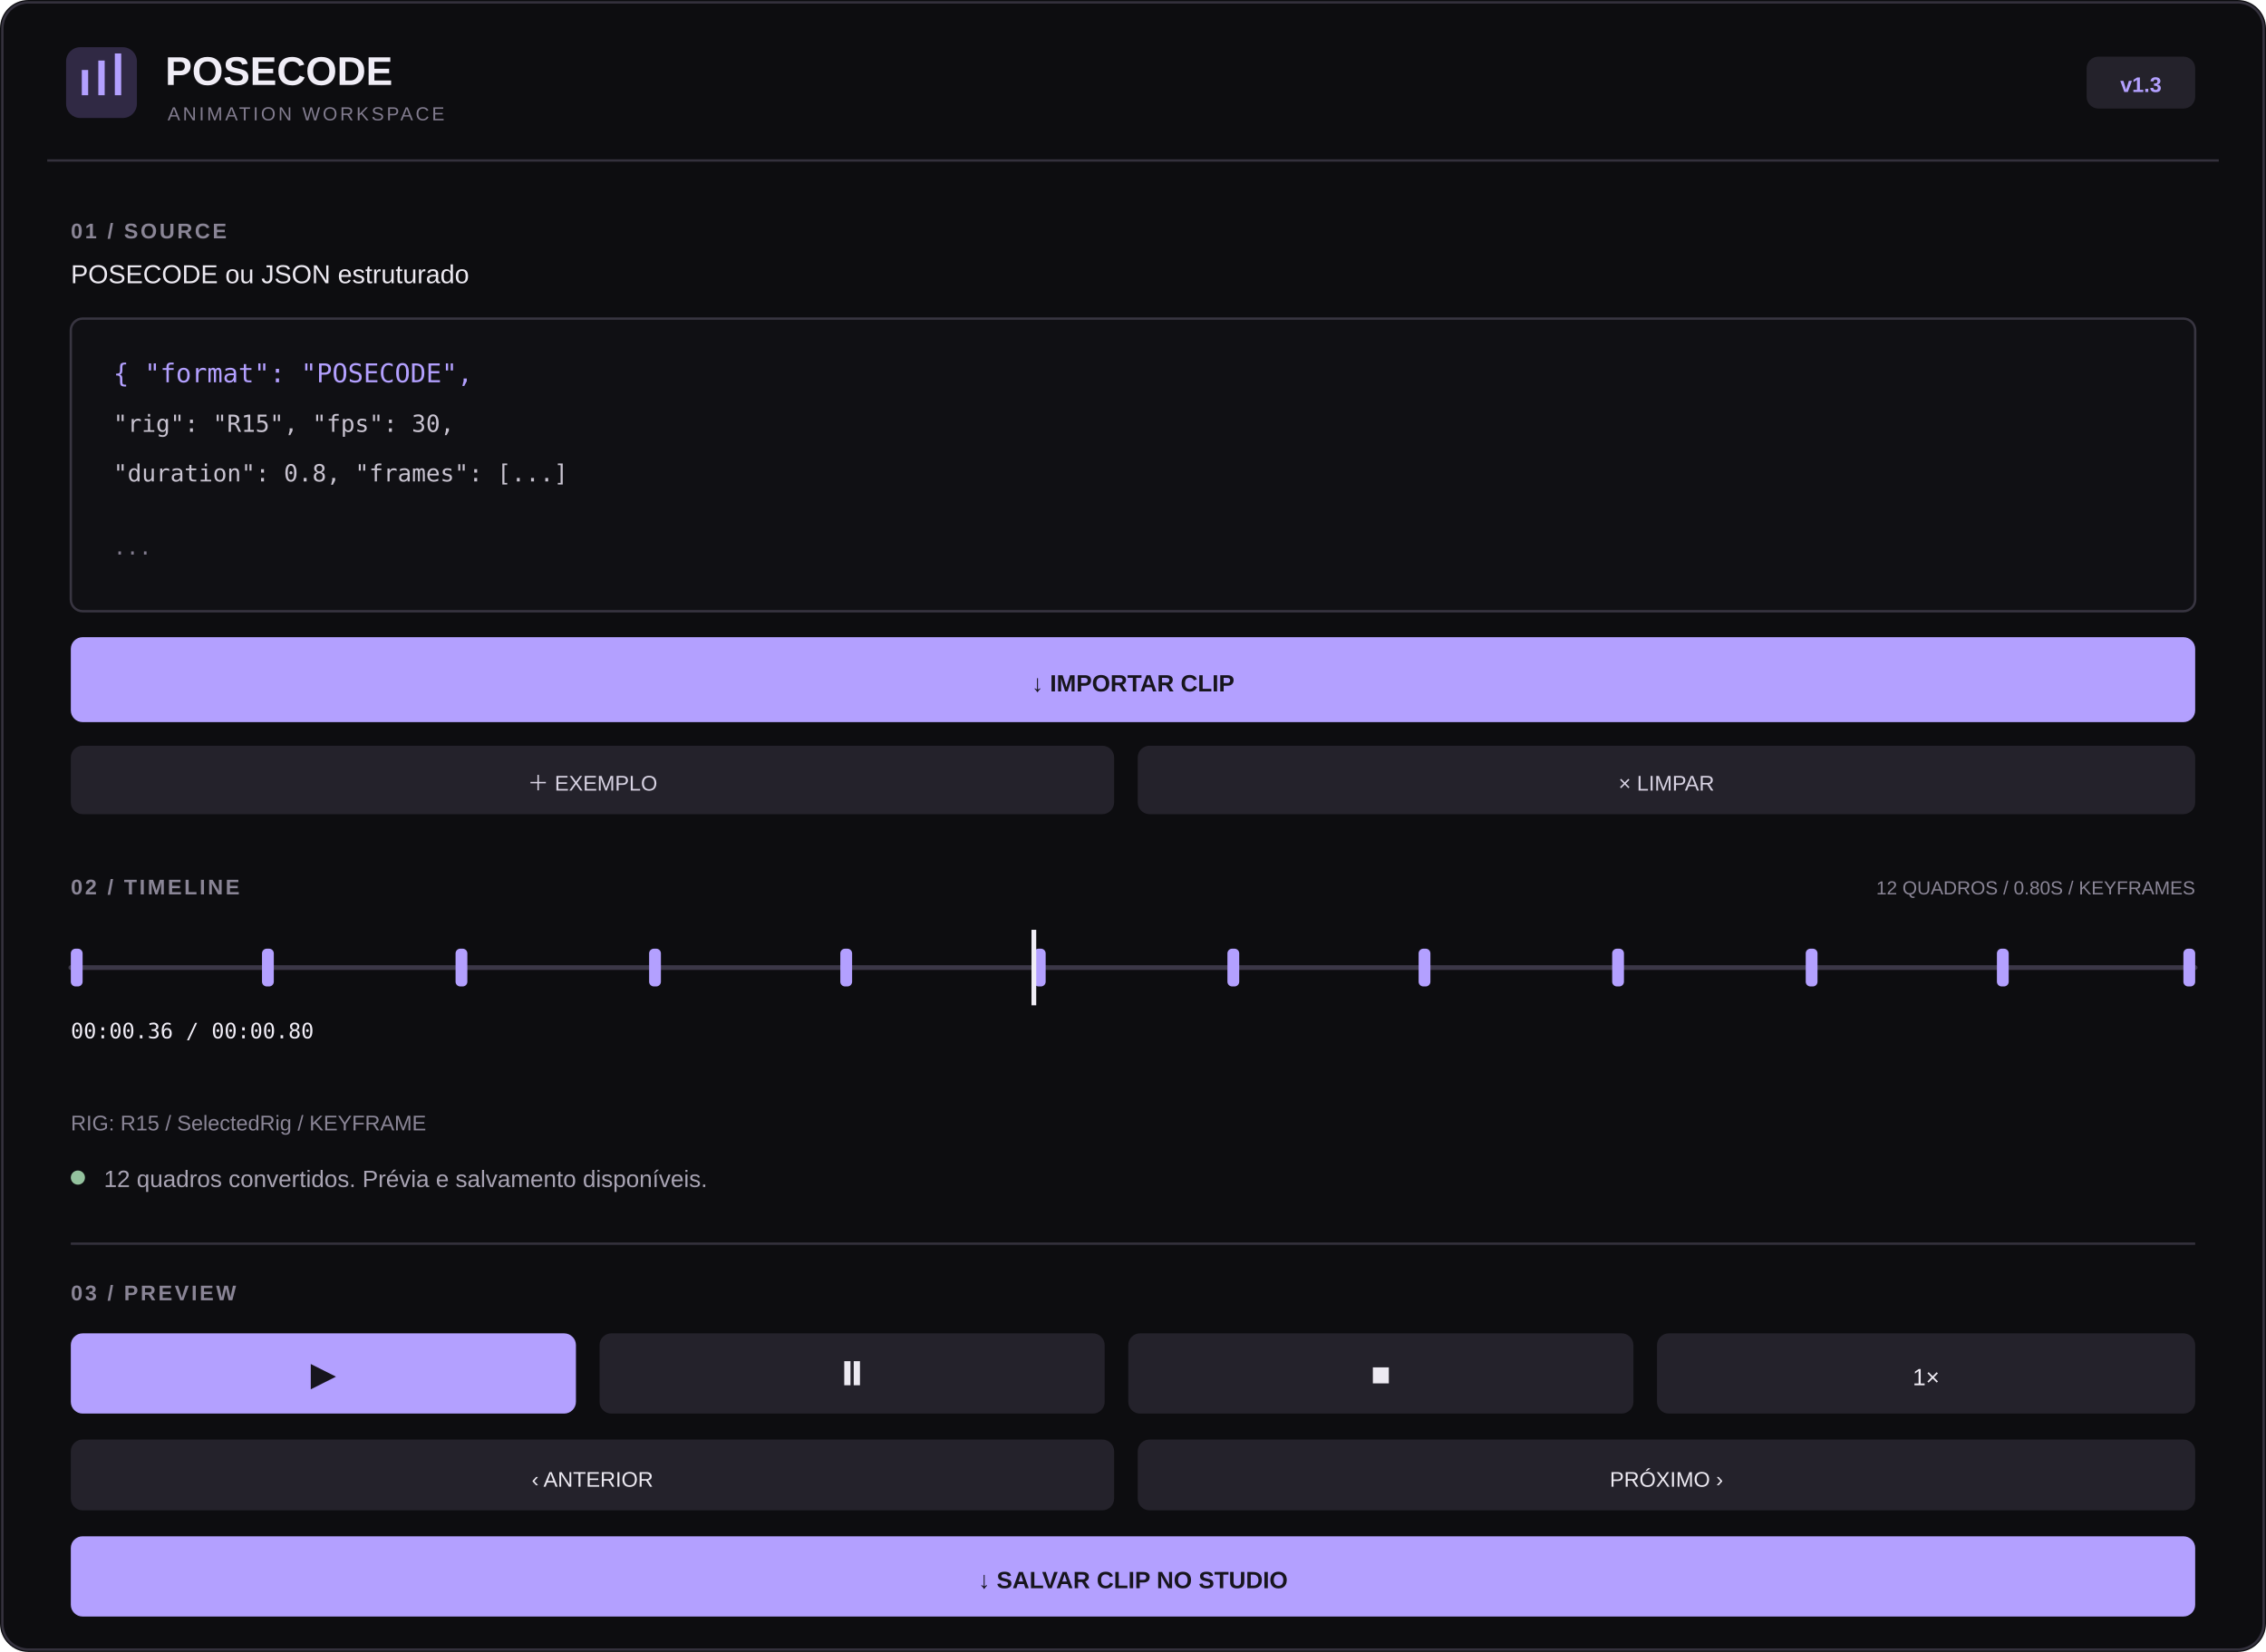
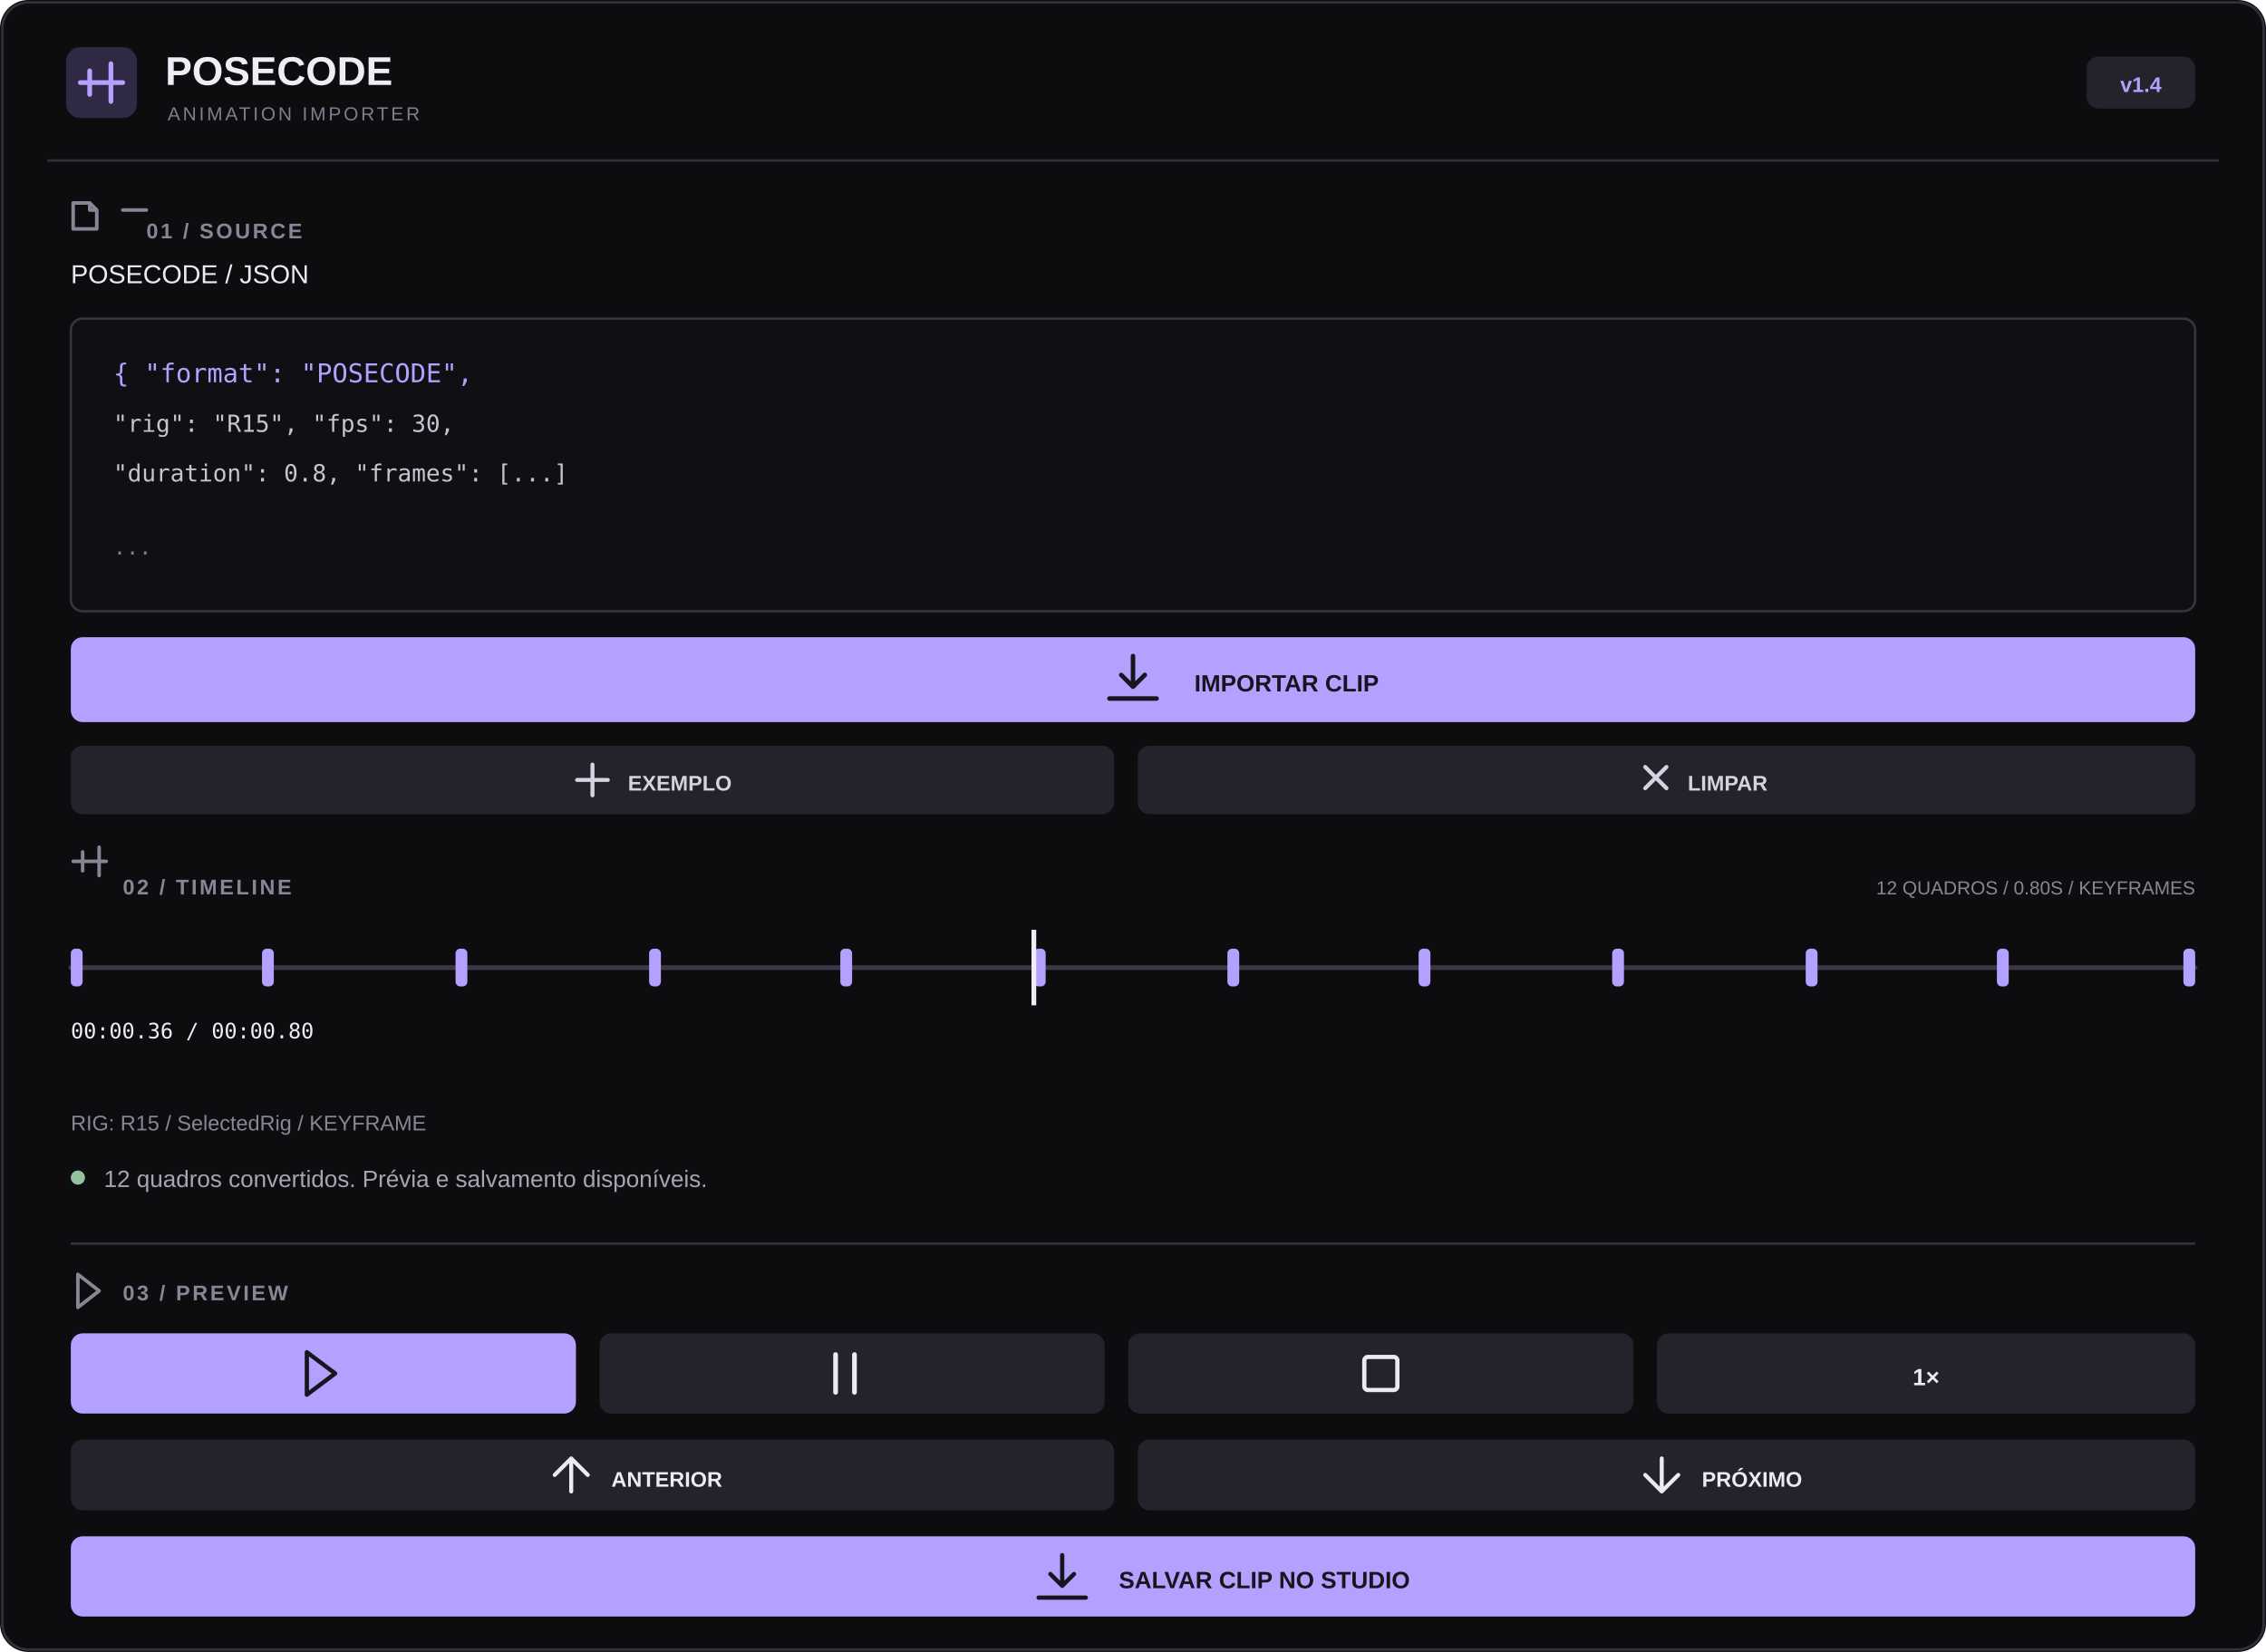
<svg xmlns="http://www.w3.org/2000/svg" width="960" height="700" viewBox="0 0 960 700" fill="none">
  <rect width="960" height="700" rx="12" fill="#0D0D10" />
  <rect x="1" y="1" width="958" height="698" rx="11" stroke="#34313D" />
  <path d="M20 68H940" stroke="#34313D" />
  <rect x="28" y="20" width="30" height="30" rx="6" fill="#302944" />
-   <path d="M36 39V31M43 39V27M50 39V24" stroke="#B3A0FF" stroke-width="2.7" stroke-linecap="square" />
+   <g stroke="#B3A0FF" stroke-width="2" stroke-linecap="round">
+     <path d="M34 35h18M38 30v10M47 27v16" />
+   </g>
  <text x="70" y="36" fill="#F0EDF6" font-family="Arial,sans-serif" font-size="17" font-weight="700">POSECODE</text>
-   <text x="71" y="51" fill="#827C8F" font-family="Arial,sans-serif" font-size="8" letter-spacing="1.1">ANIMATION WORKSPACE</text>
+   <text x="71" y="51" fill="#827C8F" font-family="Arial,sans-serif" font-size="8" letter-spacing="1.1">ANIMATION IMPORTER</text>
  <rect x="884" y="24" width="46" height="22" rx="5" fill="#24222B" />
-   <text x="907" y="39" text-anchor="middle" fill="#B3A0FF" font-family="Arial,sans-serif" font-size="9" font-weight="700">v1.3</text>
-   <text x="30" y="101" fill="#8A8596" font-family="Arial,sans-serif" font-size="9" font-weight="700" letter-spacing="1">01 / SOURCE</text>
-   <text x="30" y="120" fill="#EDEAF2" font-family="Arial,sans-serif" font-size="11">POSECODE ou JSON estruturado</text>
+   <text x="907" y="39" text-anchor="middle" fill="#B3A0FF" font-family="Arial,sans-serif" font-size="9" font-weight="700">v1.4</text>
+   <g stroke="#8A8596" stroke-width="1.5" stroke-linecap="round" stroke-linejoin="round">
+     <path d="M31 86h7l3 3v8H31zM38 86v3h3" />
+     <path d="M52 89h10" />
+   </g>
+   <text x="62" y="101" fill="#8A8596" font-family="Arial,sans-serif" font-size="9" font-weight="700" letter-spacing="1">01 / SOURCE</text>
+   <text x="30" y="120" fill="#EDEAF2" font-family="Arial,sans-serif" font-size="11">POSECODE / JSON</text>
  <rect x="30" y="135" width="900" height="124" rx="5" fill="#101014" stroke="#383541" />
  <text x="48" y="162" fill="#B3A0FF" font-family="monospace" font-size="11">{ "format": "POSECODE",</text>
  <text x="48" y="183" fill="#C8C3D0" font-family="monospace" font-size="10">  "rig": "R15", "fps": 30,</text>
  <text x="48" y="204" fill="#C8C3D0" font-family="monospace" font-size="10">  "duration": 0.8, "frames": [...]</text>
  <text x="48" y="235" fill="#827C8F" font-family="monospace" font-size="9">...</text>
  <rect x="30" y="270" width="900" height="36" rx="5" fill="#B3A0FF" />
-   <text x="480" y="293" text-anchor="middle" fill="#17151D" font-family="Arial,sans-serif" font-size="10" font-weight="700">↓  IMPORTAR CLIP</text>
+   <g stroke="#17151D" stroke-width="1.9" stroke-linecap="round" stroke-linejoin="round">
+     <path d="M480 278v13m-5-5 5 5 5-5M470 296h20" />
+   </g>
+   <text x="506" y="293" fill="#17151D" font-family="Arial,sans-serif" font-size="10" font-weight="700">IMPORTAR CLIP</text>
  <rect x="30" y="316" width="442" height="29" rx="5" fill="#24222B" />
-   <text x="251" y="335" text-anchor="middle" fill="#D7D2E2" font-family="Arial,sans-serif" font-size="9">＋  EXEMPLO</text>
+   <g stroke="#D7D2E2" stroke-width="1.7" stroke-linecap="round">
+     <path d="M251 324v13m-6.5-6.5h13" />
+   </g>
+   <text x="266" y="335" fill="#D7D2E2" font-family="Arial,sans-serif" font-size="9" font-weight="700">EXEMPLO</text>
  <rect x="482" y="316" width="448" height="29" rx="5" fill="#24222B" />
-   <text x="706" y="335" text-anchor="middle" fill="#D7D2E2" font-family="Arial,sans-serif" font-size="9">×  LIMPAR</text>
-   <text x="30" y="379" fill="#8A8596" font-family="Arial,sans-serif" font-size="9" font-weight="700" letter-spacing="1">02 / TIMELINE</text>
+   <g stroke="#D7D2E2" stroke-width="1.7" stroke-linecap="round">
+     <path d="m697 325 9 9m0-9-9 9" />
+   </g>
+   <text x="715" y="335" fill="#D7D2E2" font-family="Arial,sans-serif" font-size="9" font-weight="700">LIMPAR</text>
+   <g stroke="#8A8596" stroke-width="1.5" stroke-linecap="round">
+     <path d="M31 365h14m-10-4v8m7-10v12" />
+   </g>
+   <text x="52" y="379" fill="#8A8596" font-family="Arial,sans-serif" font-size="9" font-weight="700" letter-spacing="1">02 / TIMELINE</text>
  <text x="930" y="379" text-anchor="end" fill="#8A8596" font-family="Arial,sans-serif" font-size="8">12 QUADROS / 0.80S / KEYFRAMES</text>
  <path d="M30 410H930" stroke="#3B3747" stroke-width="2" stroke-linecap="round" />
  <g fill="#B3A0FF">
    <rect x="30" y="402" width="5" height="16" rx="2" />
    <rect x="111" y="402" width="5" height="16" rx="2" />
    <rect x="193" y="402" width="5" height="16" rx="2" />
    <rect x="275" y="402" width="5" height="16" rx="2" />
    <rect x="356" y="402" width="5" height="16" rx="2" />
    <rect x="438" y="402" width="5" height="16" rx="2" />
    <rect x="520" y="402" width="5" height="16" rx="2" />
    <rect x="601" y="402" width="5" height="16" rx="2" />
    <rect x="683" y="402" width="5" height="16" rx="2" />
    <rect x="765" y="402" width="5" height="16" rx="2" />
    <rect x="846" y="402" width="5" height="16" rx="2" />
    <rect x="925" y="402" width="5" height="16" rx="2" />
  </g>
  <path d="M438 394V426" stroke="#F0EDF6" stroke-width="2" />
  <text x="30" y="440" fill="#F0EDF6" font-family="monospace" font-size="9">00:00.36 / 00:00.80</text>
  <text x="30" y="479" fill="#8A8596" font-family="Arial,sans-serif" font-size="9">RIG: R15 / SelectedRig / KEYFRAME</text>
  <circle cx="33" cy="499" r="3" fill="#94C29E" />
  <text x="44" y="503" fill="#A9A4B4" font-family="Arial,sans-serif" font-size="10">12 quadros convertidos. Prévia e salvamento disponíveis.</text>
  <path d="M30 527H930" stroke="#34313D" />
-   <text x="30" y="551" fill="#8A8596" font-family="Arial,sans-serif" font-size="9" font-weight="700" letter-spacing="1">03 / PREVIEW</text>
+   <g stroke="#8A8596" stroke-width="1.5" stroke-linecap="round" stroke-linejoin="round">
+     <path d="m33 540 9 7-9 7v-14Z" />
+   </g>
+   <text x="52" y="551" fill="#8A8596" font-family="Arial,sans-serif" font-size="9" font-weight="700" letter-spacing="1">03 / PREVIEW</text>
  <rect x="30" y="565" width="214" height="34" rx="5" fill="#B3A0FF" />
-   <text x="137" y="587" text-anchor="middle" fill="#17151D" font-family="Arial,sans-serif" font-size="14" font-weight="700">▶</text>
+   <path d="m130 573 12 9-12 9v-18Z" fill="none" stroke="#17151D" stroke-width="1.8" stroke-linejoin="round" />
  <rect x="254" y="565" width="214" height="34" rx="5" fill="#24222B" />
-   <text x="361" y="587" text-anchor="middle" fill="#EDEAF2" font-family="Arial,sans-serif" font-size="14" font-weight="700">Ⅱ</text>
+   <path d="M354 574v16m8-16v16" stroke="#EDEAF2" stroke-width="2" stroke-linecap="round" />
  <rect x="478" y="565" width="214" height="34" rx="5" fill="#24222B" />
-   <text x="585" y="587" text-anchor="middle" fill="#EDEAF2" font-family="Arial,sans-serif" font-size="14" font-weight="700">■</text>
+   <rect x="578" y="575" width="14" height="14" rx="1.5" stroke="#EDEAF2" stroke-width="1.8" />
  <rect x="702" y="565" width="228" height="34" rx="5" fill="#24222B" />
-   <text x="816" y="587" text-anchor="middle" fill="#EDEAF2" font-family="Arial,sans-serif" font-size="10">1×</text>
+   <text x="816" y="587" text-anchor="middle" fill="#EDEAF2" font-family="Arial,sans-serif" font-size="10" font-weight="700">1×</text>
  <rect x="30" y="610" width="442" height="30" rx="5" fill="#24222B" />
-   <text x="251" y="630" text-anchor="middle" fill="#EDEAF2" font-family="Arial,sans-serif" font-size="9">‹  ANTERIOR</text>
+   <path d="M242 618v14m-7-7 7-7 7 7" stroke="#EDEAF2" stroke-width="1.7" stroke-linecap="round" stroke-linejoin="round" />
+   <text x="259" y="630" fill="#EDEAF2" font-family="Arial,sans-serif" font-size="9" font-weight="700">ANTERIOR</text>
  <rect x="482" y="610" width="448" height="30" rx="5" fill="#24222B" />
-   <text x="706" y="630" text-anchor="middle" fill="#EDEAF2" font-family="Arial,sans-serif" font-size="9">PRÓXIMO  ›</text>
+   <path d="M704 618v14m-7-7 7 7 7-7" stroke="#EDEAF2" stroke-width="1.7" stroke-linecap="round" stroke-linejoin="round" />
+   <text x="721" y="630" fill="#EDEAF2" font-family="Arial,sans-serif" font-size="9" font-weight="700">PRÓXIMO</text>
  <rect x="30" y="651" width="900" height="34" rx="5" fill="#B3A0FF" />
-   <text x="480" y="673" text-anchor="middle" fill="#17151D" font-family="Arial,sans-serif" font-size="10" font-weight="700">↓  SALVAR CLIP NO STUDIO</text>
+   <path d="M450 659v13m-5-5 5 5 5-5M440 677h20" stroke="#17151D" stroke-width="1.8" stroke-linecap="round" stroke-linejoin="round" />
+   <text x="474" y="673" fill="#17151D" font-family="Arial,sans-serif" font-size="10" font-weight="700">SALVAR CLIP NO STUDIO</text>
</svg>
